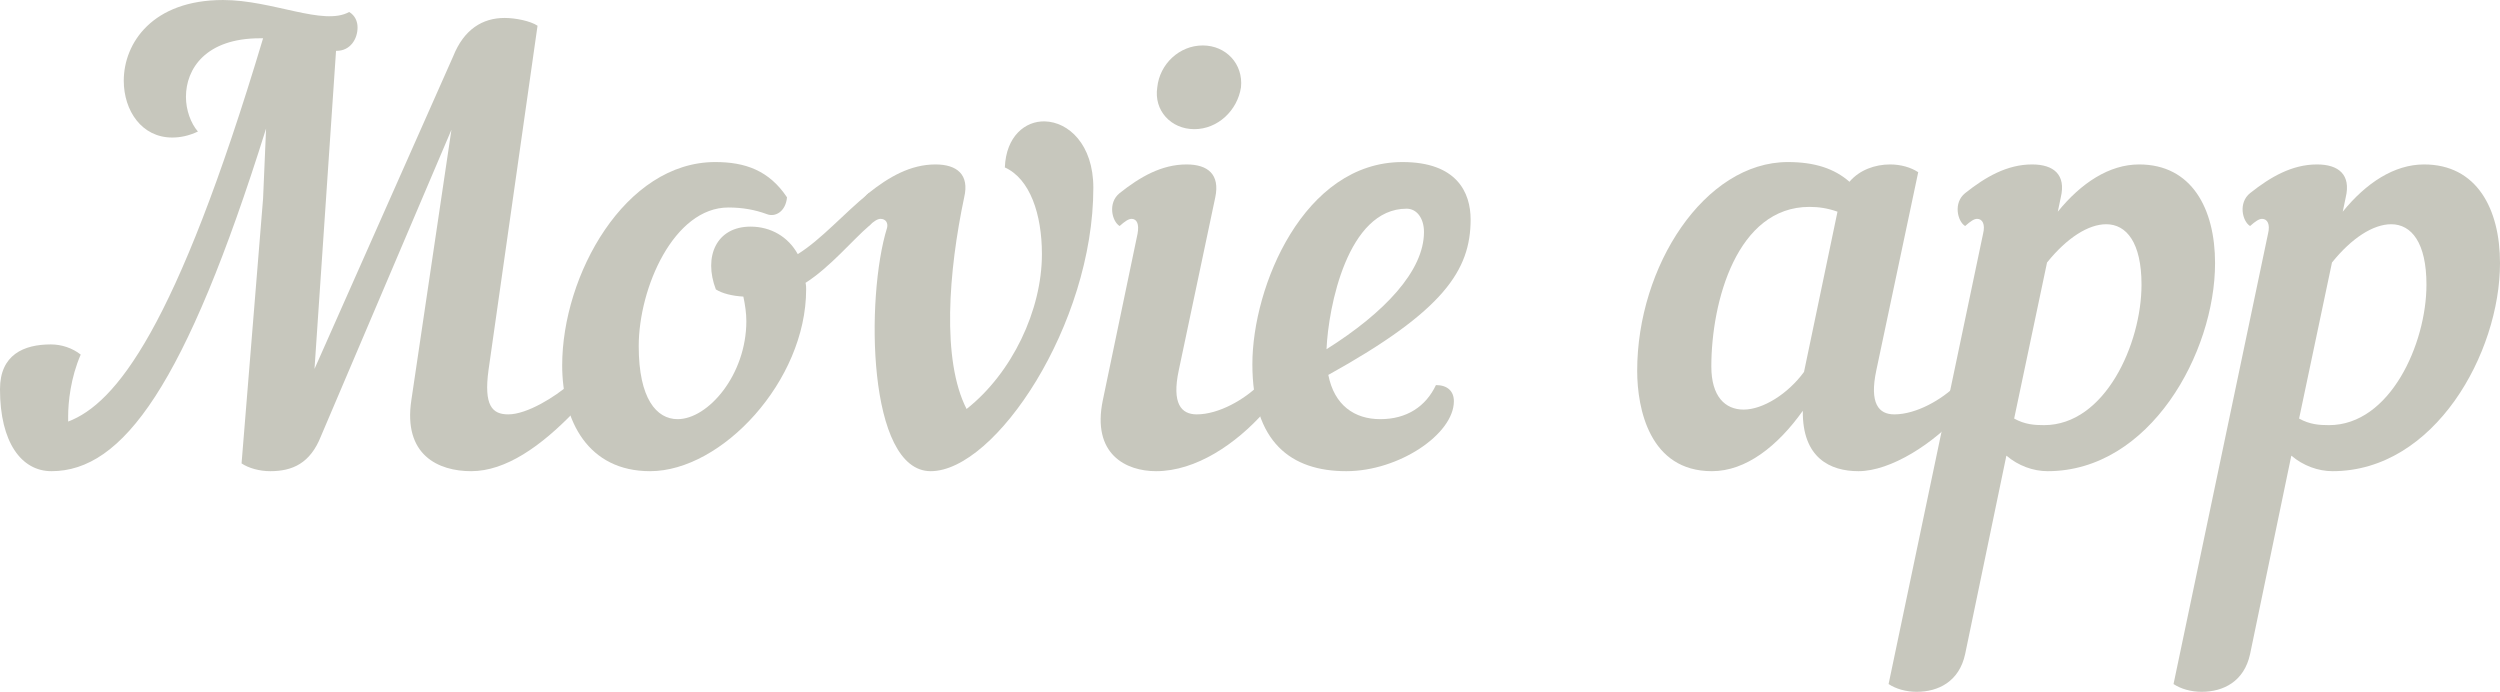
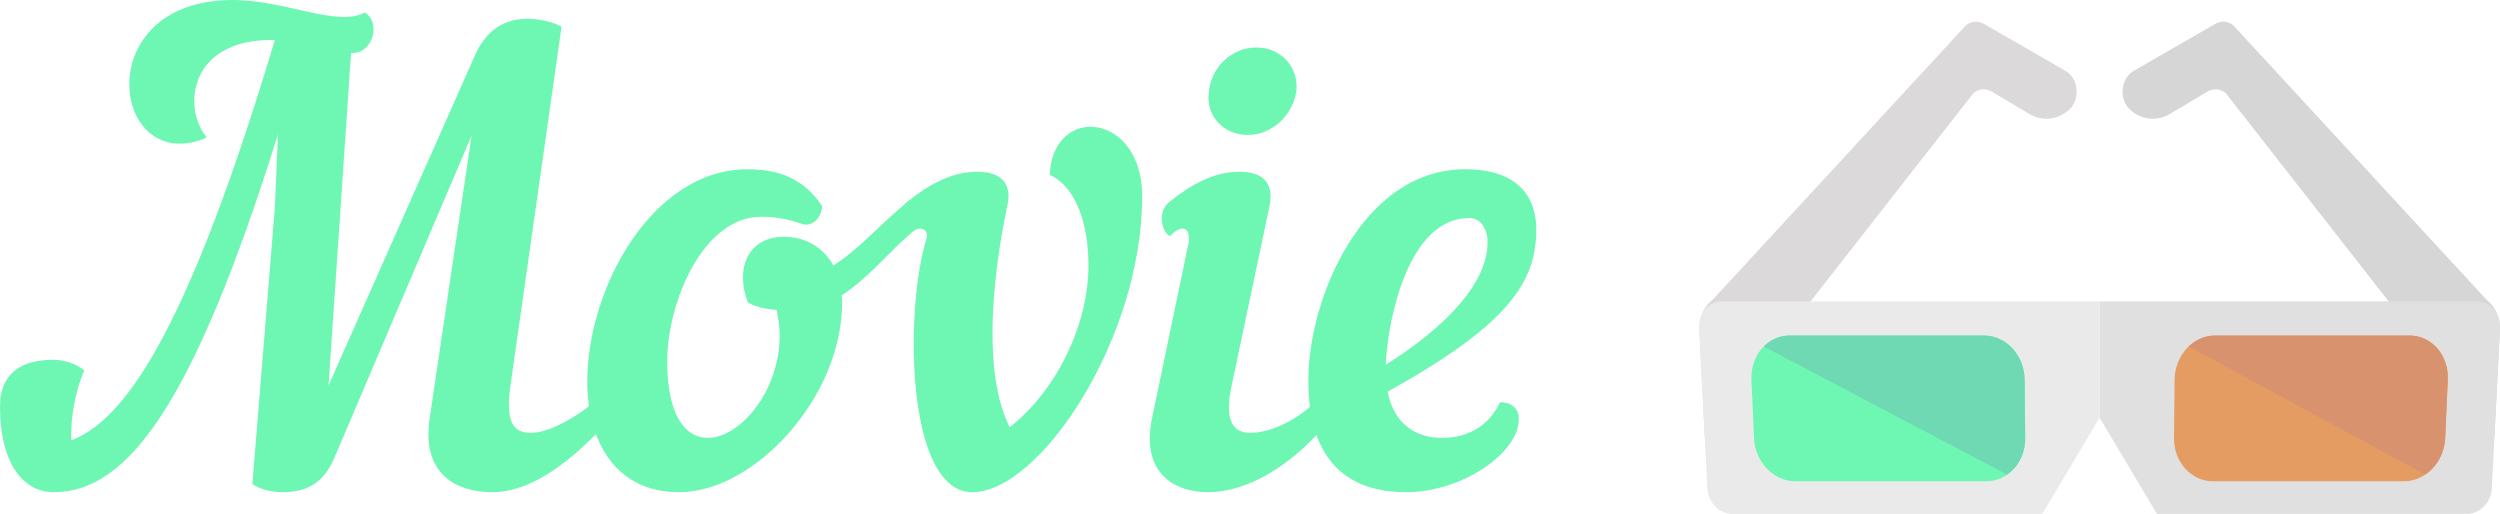
- <svg xmlns="http://www.w3.org/2000/svg" width="48.954mm" height="13.547mm" viewBox="0 0 173.459 48" id="svg2" version="1.1">
+ <svg xmlns="http://www.w3.org/2000/svg" width="192" height="39.466" viewBox="0 0 192 39.466" id="svg2" version="1.1">
  <defs id="defs4" />
-   <g id="layer1" transform="translate(-82.73742,-276.6068)">
-     <g transform="matrix(1.037165,0,0,1.037165,-3.074943,-12.06404)" style="font-style:normal;font-weight:normal;font-size:40px;line-height:125%;font-family:sans-serif;letter-spacing:0px;word-spacing:0px;fill:#c7c7bd;fill-opacity:1;stroke:none;stroke-width:1px;stroke-linecap:butt;stroke-linejoin:miter;stroke-opacity:1" id="flowRoot4136">
-       <path d="m 100.137,280.887 0.2,0 c -5.84,19.52 -9.88,24.44 -13.04,25.64 l 0,-0.36 c 0,-0.92 0.16,-2.56 0.84,-4.12 -0.56,-0.44 -1.28,-0.68 -2,-0.68 -1.8,0 -3.4,0.68 -3.4,3 0,3.56 1.44,5.48 3.44,5.48 4.76,0 8.96,-5.68 14.36,-22.92 l -0.2,4.68 -1.44,17.72 c 0.48,0.32 1.2,0.52 1.92,0.52 1.48,0 2.68,-0.52 3.4,-2.36 l 8.72,-20.48 -2.68,18.08 c -0.56,3.68 1.8,4.76 4,4.76 2.32,0 4.68,-1.68 6.88,-3.96 0.24,-0.28 0.36,-0.6 0.36,-0.88 0,-0.4 -0.24,-0.76 -0.68,-0.96 -0.92,0.8 -2.8,2 -4.08,2 -1.08,0 -1.64,-0.6 -1.32,-2.96 l 3.28,-23.04 c -0.48,-0.32 -1.48,-0.52 -2.2,-0.52 -1.48,0 -2.72,0.76 -3.44,2.56 l -9.28,20.92 1.44,-21.28 0.04,0 c 0.92,0 1.4,-0.8 1.4,-1.56 0,-0.4 -0.16,-0.8 -0.56,-1.04 -1.72,0.96 -5.12,-0.8 -8.44,-0.8 -4.72,0 -6.64,2.88 -6.64,5.4 0,2 1.2,3.8 3.24,3.8 0.56,0 1.12,-0.12 1.72,-0.4 -0.48,-0.56 -0.8,-1.44 -0.8,-2.32 0,-1.88 1.32,-3.92 4.96,-3.92 z" style="font-style:normal;font-variant:normal;font-weight:normal;font-stretch:normal;font-family:'Nautilus Pompilius';-inkscape-font-specification:'Nautilus Pompilius';fill:#c7c7bd;fill-opacity:1" id="path4164" />
-       <path d="m 140.866,291.247 c -1.68,1.36 -3.16,3.08 -4.76,4.08 -0.64,-1.16 -1.8,-1.84 -3.16,-1.84 -2.28,0 -3.16,2 -2.32,4.2 0.44,0.28 1.12,0.44 1.84,0.48 0.12,0.56 0.2,1.12 0.2,1.64 0,3.6 -2.56,6.56 -4.6,6.56 -1.4,0 -2.6,-1.36 -2.6,-4.88 0,-3.92 2.36,-9.28 6,-9.28 0.96,0 1.8,0.16 2.56,0.44 0.6,0.24 1.28,-0.2 1.36,-1.12 -1.2,-1.8 -2.8,-2.36 -4.8,-2.36 -6.04,0 -10.24,7.56 -10.24,13.6 0,3.76 1.76,7.08 5.88,7.08 4.8,0 10.44,-6.04 10.44,-12.16 0,-0.12 0,-0.28 -0.04,-0.44 1.64,-1.04 3.2,-2.92 4.24,-3.8 0.56,-0.48 0.76,-1.56 0,-2.2 z" style="font-style:normal;font-variant:normal;font-weight:normal;font-stretch:normal;font-family:'Nautilus Pompilius';-inkscape-font-specification:'Nautilus Pompilius';fill:#c7c7bd;fill-opacity:1" id="path4166" />
-       <path d="m 142.079,293.567 c -1.44,4.64 -1.32,16.28 2.92,16.28 4.32,0 10.88,-9.8 10.88,-18.96 0,-2.92 -1.68,-4.4 -3.24,-4.44 -1.32,-0.04 -2.6,1 -2.68,3.08 1.68,0.76 2.48,3.12 2.48,5.8 0,3.76 -2,7.96 -5.04,10.36 -1.68,-3.28 -1.2,-9.24 -0.16,-14.16 0.36,-1.52 -0.48,-2.2 -1.92,-2.2 -1.68,0 -3.12,0.84 -4.48,1.92 -0.8,0.64 -0.52,1.88 0,2.2 0.36,-0.32 0.6,-0.48 0.8,-0.48 0.36,0 0.52,0.28 0.44,0.6 z" style="font-style:normal;font-variant:normal;font-weight:normal;font-stretch:normal;font-family:'Nautilus Pompilius';-inkscape-font-specification:'Nautilus Pompilius';fill:#c7c7bd;fill-opacity:1" id="path4168" />
-       <path d="m 160.156,284.167 c -0.24,1.56 0.92,2.8 2.48,2.8 1.56,0 2.88,-1.24 3.12,-2.8 0.16,-1.56 -1,-2.8 -2.56,-2.8 -1.56,0 -2.88,1.24 -3.04,2.8 z m -3.64,20.92 c -0.76,3.64 1.56,4.76 3.56,4.76 2.68,0 5.36,-1.84 7.24,-3.96 0.24,-0.28 0.36,-0.6 0.36,-0.88 0,-0.4 -0.24,-0.76 -0.68,-0.96 -1,1 -2.72,2 -4.2,2 -1.04,0 -1.68,-0.72 -1.2,-2.96 l 2.44,-11.56 c 0.32,-1.52 -0.48,-2.2 -1.92,-2.2 -1.68,0 -3.12,0.84 -4.48,1.92 -0.8,0.64 -0.52,1.88 0,2.2 0.36,-0.32 0.6,-0.48 0.8,-0.48 0.36,0 0.52,0.36 0.4,1 l -2.32,11.12 z" style="font-style:normal;font-variant:normal;font-weight:normal;font-stretch:normal;font-family:'Nautilus Pompilius';-inkscape-font-specification:'Nautilus Pompilius';fill:#c7c7bd;fill-opacity:1" id="path4170" />
-       <path d="m 172.798,309.847 c 3.52,0 7.2,-2.48 7.2,-4.68 0,-0.68 -0.44,-1.08 -1.2,-1.08 -0.68,1.44 -1.96,2.28 -3.72,2.28 -1.72,0 -3.08,-0.92 -3.48,-2.96 7.72,-4.28 9.52,-7 9.52,-10.4 0,-1.8 -0.92,-3.84 -4.56,-3.84 -6.6,0 -10.04,8.32 -10.04,13.52 0,5.24 2.6,7.16 6.28,7.16 z m 4.04,-17.56 c 0.68,0 1.16,0.64 1.16,1.56 0,2.6 -2.64,5.4 -6.52,7.84 0.12,-2.8 1.4,-9.4 5.36,-9.4 z" style="font-style:normal;font-variant:normal;font-weight:normal;font-stretch:normal;font-family:'Nautilus Pompilius';-inkscape-font-specification:'Nautilus Pompilius';fill:#c7c7bd;fill-opacity:1" id="path4172" />
-       <path d="m 202.341,289.167 c -5.56,0 -10.08,6.96 -10.08,13.96 0,2.56 0.84,6.72 5,6.72 2.28,0 4.4,-1.68 6.08,-4.04 -0.04,3.16 1.84,4.04 3.72,4.04 2.16,0 5.04,-1.84 6.92,-3.96 0.24,-0.28 0.36,-0.6 0.36,-0.88 0,-0.4 -0.24,-0.76 -0.68,-0.96 -1,1 -2.72,2 -4.2,2 -1.04,0 -1.68,-0.72 -1.2,-2.96 l 2.8,-13.24 c -0.48,-0.32 -1.16,-0.52 -1.88,-0.52 -1,0 -2.04,0.36 -2.72,1.16 -1,-0.88 -2.32,-1.32 -4.12,-1.32 z m 1.08,14.04 c -1.08,1.48 -2.76,2.52 -4.04,2.52 -1.24,0 -2.16,-0.88 -2.16,-2.88 0,-4.36 1.72,-10.68 6.56,-10.68 0.6,0 1.2,0.08 1.88,0.32 l -2.24,10.72 z" style="font-style:normal;font-variant:normal;font-weight:normal;font-stretch:normal;font-family:'Nautilus Pompilius';-inkscape-font-specification:'Nautilus Pompilius';fill:#c7c7bd;fill-opacity:1" id="path4174" />
-       <path d="m 209.079,324.087 c 0.48,0.32 1.16,0.52 1.88,0.52 1.44,0 2.84,-0.68 3.24,-2.52 l 2.76,-13.28 c 0.8,0.68 1.8,1.04 2.76,1.04 6.84,0 11.2,-7.92 11.2,-13.92 0,-3.64 -1.56,-6.6 -5.08,-6.6 -2,0 -3.88,1.24 -5.44,3.16 l 0.2,-0.96 c 0.36,-1.52 -0.48,-2.2 -1.92,-2.2 -1.68,0 -3.12,0.84 -4.48,1.92 -0.8,0.64 -0.52,1.88 0,2.2 0.36,-0.32 0.6,-0.48 0.8,-0.48 0.36,0 0.56,0.36 0.4,1 l -6.32,30.12 z m 14.56,-30.76 c 1.36,0 2.36,1.24 2.36,4.04 0,3.96 -2.44,9.4 -6.52,9.4 -0.64,0 -1.28,-0.04 -2,-0.44 l 2.2,-10.44 c 1.32,-1.64 2.76,-2.56 3.96,-2.56 z" style="font-style:normal;font-variant:normal;font-weight:normal;font-stretch:normal;font-family:'Nautilus Pompilius';-inkscape-font-specification:'Nautilus Pompilius';fill:#c7c7bd;fill-opacity:1" id="path4176" />
-       <path d="m 228.141,324.087 c 0.48,0.32 1.16,0.52 1.88,0.52 1.44,0 2.84,-0.68 3.24,-2.52 l 2.76,-13.28 c 0.8,0.68 1.8,1.04 2.76,1.04 6.84,0 11.2,-7.92 11.2,-13.92 0,-3.64 -1.56,-6.6 -5.08,-6.6 -2,0 -3.88,1.24 -5.44,3.16 l 0.2,-0.96 c 0.36,-1.52 -0.48,-2.2 -1.92,-2.2 -1.68,0 -3.12,0.84 -4.48,1.92 -0.8,0.64 -0.52,1.88 0,2.2 0.36,-0.32 0.6,-0.48 0.8,-0.48 0.36,0 0.56,0.36 0.4,1 l -6.32,30.12 z m 14.56,-30.76 c 1.36,0 2.36,1.24 2.36,4.04 0,3.96 -2.44,9.4 -6.52,9.4 -0.64,0 -1.28,-0.04 -2,-0.44 l 2.2,-10.44 c 1.32,-1.64 2.76,-2.56 3.96,-2.56 z" style="font-style:normal;font-variant:normal;font-weight:normal;font-stretch:normal;font-family:'Nautilus Pompilius';-inkscape-font-specification:'Nautilus Pompilius';fill:#c7c7bd;fill-opacity:1" id="path4178" />
+   <g id="layer1" transform="translate(-82.73742,-271.2721)">
+     <g id="g8124" transform="matrix(1.156302,0,0,1.156302,-12.93201,-48.56886)">
+       <g id="g7828">
+         <path id="path4164" style="font-style:normal;font-variant:normal;font-weight:normal;font-stretch:normal;font-size:medium;line-height:125%;font-family:'Nautilus Pompilius';-inkscape-font-specification:'Nautilus Pompilius';letter-spacing:0px;word-spacing:0px;fill:#6ef7b3;fill-opacity:1;stroke:none;stroke-width:1px;stroke-linecap:butt;stroke-linejoin:miter;stroke-opacity:1" d="m 100.784,279.262 0.207,0 C 94.934,299.507 90.744,304.61 87.467,305.855 l 0,-0.373 c 0,-0.954 0.166,-2.655 0.871,-4.273 -0.581,-0.456 -1.328,-0.705 -2.074,-0.705 -1.867,0 -3.526,0.705 -3.526,3.111 0,3.692 1.494,5.684 3.568,5.684 4.937,0 9.293,-5.891 14.894,-23.772 l -0.207,4.854 -1.494,18.379 c 0.498,0.332 1.245,0.539 1.991,0.539 1.535,0 2.78,-0.539 3.526,-2.448 l 9.044,-21.241 -2.78,18.752 c -0.581,3.817 1.867,4.937 4.149,4.937 2.406,0 4.854,-1.742 7.136,-4.107 0.249,-0.29 0.373,-0.622 0.373,-0.913 0,-0.415 -0.249,-0.788 -0.705,-0.996 -0.954,0.83 -2.904,2.074 -4.232,2.074 -1.12,0 -1.701,-0.622 -1.369,-3.07 l 3.402,-23.896 c -0.498,-0.332 -1.535,-0.539 -2.282,-0.539 -1.535,0 -2.821,0.788 -3.568,2.655 l -9.625,21.697 1.494,-22.071 0.042,0 c 0.954,0 1.452,-0.83 1.452,-1.618 0,-0.415 -0.166,-0.83 -0.581,-1.079 -1.784,0.996 -5.31,-0.83 -8.754,-0.83 -4.895,0 -6.887,2.987 -6.887,5.601 0,2.074 1.245,3.941 3.36,3.941 0.581,0 1.162,-0.124 1.784,-0.415 -0.498,-0.581 -0.83,-1.494 -0.83,-2.406 0,-1.95 1.369,-4.066 5.144,-4.066 z" />
+         <path id="path4166" style="font-style:normal;font-variant:normal;font-weight:normal;font-stretch:normal;font-size:medium;line-height:125%;font-family:'Nautilus Pompilius';-inkscape-font-specification:'Nautilus Pompilius';letter-spacing:0px;word-spacing:0px;fill:#6ef7b3;fill-opacity:1;stroke:none;stroke-width:1px;stroke-linecap:butt;stroke-linejoin:miter;stroke-opacity:1" d="m 143.027,290.007 c -1.742,1.411 -3.277,3.194 -4.937,4.232 -0.664,-1.203 -1.867,-1.908 -3.277,-1.908 -2.365,0 -3.277,2.074 -2.406,4.356 0.456,0.29 1.162,0.456 1.908,0.498 0.124,0.581 0.207,1.162 0.207,1.701 0,3.734 -2.655,6.804 -4.771,6.804 -1.452,0 -2.697,-1.411 -2.697,-5.061 0,-4.066 2.448,-9.625 6.223,-9.625 0.996,0 1.867,0.166 2.655,0.456 0.622,0.249 1.328,-0.207 1.411,-1.162 -1.245,-1.867 -2.904,-2.448 -4.978,-2.448 -6.264,0 -10.621,7.841 -10.621,14.105 0,3.9 1.825,7.343 6.099,7.343 4.978,0 10.828,-6.264 10.828,-12.612 0,-0.124 0,-0.29 -0.042,-0.456 1.701,-1.079 3.319,-3.029 4.398,-3.941 0.581,-0.498 0.788,-1.618 0,-2.282 z" />
+         <path id="path4168" style="font-style:normal;font-variant:normal;font-weight:normal;font-stretch:normal;font-size:medium;line-height:125%;font-family:'Nautilus Pompilius';-inkscape-font-specification:'Nautilus Pompilius';letter-spacing:0px;word-spacing:0px;fill:#6ef7b3;fill-opacity:1;stroke:none;stroke-width:1px;stroke-linecap:butt;stroke-linejoin:miter;stroke-opacity:1" d="m 144.285,292.413 c -1.494,4.812 -1.369,16.885 3.029,16.885 4.481,0 11.284,-10.164 11.284,-19.665 0,-3.029 -1.742,-4.564 -3.36,-4.605 -1.369,-0.042 -2.697,1.037 -2.78,3.194 1.742,0.788 2.572,3.236 2.572,6.016 0,3.9 -2.074,8.256 -5.227,10.745 -1.742,-3.402 -1.245,-9.583 -0.166,-14.686 0.373,-1.576 -0.498,-2.282 -1.991,-2.282 -1.742,0 -3.236,0.871 -4.646,1.991 -0.83,0.664 -0.539,1.95 0,2.282 0.373,-0.332 0.622,-0.498 0.83,-0.498 0.373,0 0.539,0.29 0.456,0.622 z" />
+         <path id="path4170" style="font-style:normal;font-variant:normal;font-weight:normal;font-stretch:normal;font-size:medium;line-height:125%;font-family:'Nautilus Pompilius';-inkscape-font-specification:'Nautilus Pompilius';letter-spacing:0px;word-spacing:0px;fill:#6ef7b3;fill-opacity:1;stroke:none;stroke-width:1px;stroke-linecap:butt;stroke-linejoin:miter;stroke-opacity:1" d="m 163.033,282.664 c -0.249,1.618 0.954,2.904 2.572,2.904 1.618,0 2.987,-1.286 3.236,-2.904 0.166,-1.618 -1.037,-2.904 -2.655,-2.904 -1.618,0 -2.987,1.286 -3.153,2.904 z m -3.775,21.697 c -0.788,3.775 1.618,4.937 3.692,4.937 2.78,0 5.559,-1.908 7.509,-4.107 0.249,-0.29 0.373,-0.622 0.373,-0.913 0,-0.415 -0.249,-0.788 -0.705,-0.996 -1.037,1.037 -2.821,2.074 -4.356,2.074 -1.079,0 -1.742,-0.747 -1.245,-3.07 l 2.531,-11.99 c 0.332,-1.576 -0.498,-2.282 -1.991,-2.282 -1.742,0 -3.236,0.871 -4.646,1.991 -0.83,0.664 -0.539,1.95 0,2.282 0.373,-0.332 0.622,-0.498 0.83,-0.498 0.373,0 0.539,0.373 0.415,1.037 l -2.406,11.533 z" />
+         <path id="path4172" style="font-style:normal;font-variant:normal;font-weight:normal;font-stretch:normal;font-size:medium;line-height:125%;font-family:'Nautilus Pompilius';-inkscape-font-specification:'Nautilus Pompilius';letter-spacing:0px;word-spacing:0px;fill:#6ef7b3;fill-opacity:1;stroke:none;stroke-width:1px;stroke-linecap:butt;stroke-linejoin:miter;stroke-opacity:1" d="m 176.145,309.298 c 3.651,0 7.468,-2.572 7.468,-4.854 0,-0.705 -0.456,-1.12 -1.245,-1.12 -0.705,1.494 -2.033,2.365 -3.858,2.365 -1.784,0 -3.194,-0.954 -3.609,-3.07 8.007,-4.439 9.874,-7.26 9.874,-10.787 0,-1.867 -0.954,-3.983 -4.729,-3.983 -6.845,0 -10.413,8.629 -10.413,14.022 0,5.435 2.697,7.426 6.513,7.426 z m 4.19,-18.213 c 0.705,0 1.203,0.664 1.203,1.618 0,2.697 -2.738,5.601 -6.762,8.131 0.124,-2.904 1.452,-9.749 5.559,-9.749 z" />
+       </g>
+       <path d="m 248.774,298.548 c 0.041,-0.804 -0.281,-1.557 -0.86,-2.009 l -16.85,-18.255 c -0.348,-0.279 -0.804,-0.315 -1.189,-0.093 l -5.414,3.119 c -0.884,0.509 -1.009,1.893 -0.237,2.589 l 0,0 c 0.752,0.678 1.783,0.786 2.637,0.276 l 2.485,-1.482 c 0.397,-0.237 0.875,-0.195 1.228,0.107 l 17.841,22.803 0.358,-7.055 z" style="fill:#d6d6d6;fill-opacity:1;fill-rule:nonzero;stroke:none" id="path552" />
+       <path d="m 195.606,298.548 c -0.041,-0.804 0.281,-1.557 0.86,-2.009 l 16.85,-18.255 c 0.348,-0.279 0.804,-0.315 1.189,-0.093 l 5.414,3.119 c 0.884,0.509 1.009,1.893 0.237,2.589 l 0,0 c -0.752,0.678 -1.783,0.786 -2.637,0.276 l -2.485,-1.482 c -0.397,-0.237 -0.875,-0.195 -1.228,0.107 l -17.841,22.803 -0.358,-7.055 z" style="fill:#dbd9d9;fill-opacity:1;fill-rule:nonzero;stroke:none" id="path556" />
+       <path d="m 225.995,310.738 20.6,0 c 0.862,0 1.599,-0.759 1.647,-1.7 l 0.54,-10.629 c 0.05,-0.983 -0.627,-1.782 -1.513,-1.782 l -25.078,0 0,7.727 3.805,6.384 z" style="fill:#e0e0e0;fill-opacity:1;fill-rule:nonzero;stroke:none" id="path560" />
+       <path d="m 218.385,310.738 -20.6,0 c -0.862,0 -1.599,-0.759 -1.647,-1.7 l -0.54,-10.629 c -0.05,-0.983 0.627,-1.782 1.513,-1.782 l 25.078,0 0,7.727 -3.805,6.384 z" style="fill:#eaeaea;fill-opacity:1;fill-rule:nonzero;stroke:none" id="path564" />
+       <path d="m 214.661,308.572 -12.682,0 c -1.444,0 -2.671,-1.279 -2.742,-2.865 l -0.172,-3.871 c -0.072,-1.62 1.062,-2.941 2.533,-2.941 l 12.921,0 c 1.471,0 2.676,1.321 2.692,2.941 l 0.037,3.871 c 0.015,1.586 -1.143,2.865 -2.587,2.865" style="fill:#6ef7b3;fill-opacity:1;fill-rule:nonzero;stroke:none" id="path568" />
+       <path d="m 217.247,305.706 -0.037,-3.871 c -0.015,-1.62 -1.221,-2.941 -2.692,-2.941 l -12.921,0 c -0.668,0 -1.266,0.275 -1.714,0.726 l 16.166,8.509 c 0.728,-0.506 1.208,-1.399 1.198,-2.423" style="fill:#6ed9b3;fill-opacity:1;fill-rule:nonzero;stroke:none" id="path572" />
+       <path d="m 242.402,308.572 -12.682,0 c -1.444,0 -2.602,-1.279 -2.587,-2.865 l 0.037,-3.871 c 0.015,-1.62 1.221,-2.941 2.692,-2.941 l 12.921,0 c 1.471,0 2.605,1.321 2.533,2.941 l -0.172,3.871 c -0.07,1.586 -1.298,2.865 -2.742,2.865" style="fill:#e49c63;fill-opacity:1;fill-rule:nonzero;stroke:none" id="path576" />
+       <path d="m 245.143,305.706 0.172,-3.871 c 0.072,-1.62 -1.062,-2.941 -2.533,-2.941 l -12.921,0 c -0.669,0 -1.281,0.275 -1.754,0.726 l 15.706,8.509 c 0.755,-0.506 1.283,-1.399 1.329,-2.423" style="fill:#d9926e;fill-opacity:1;fill-rule:nonzero;stroke:none" id="path580" />
    </g>
  </g>
</svg>
